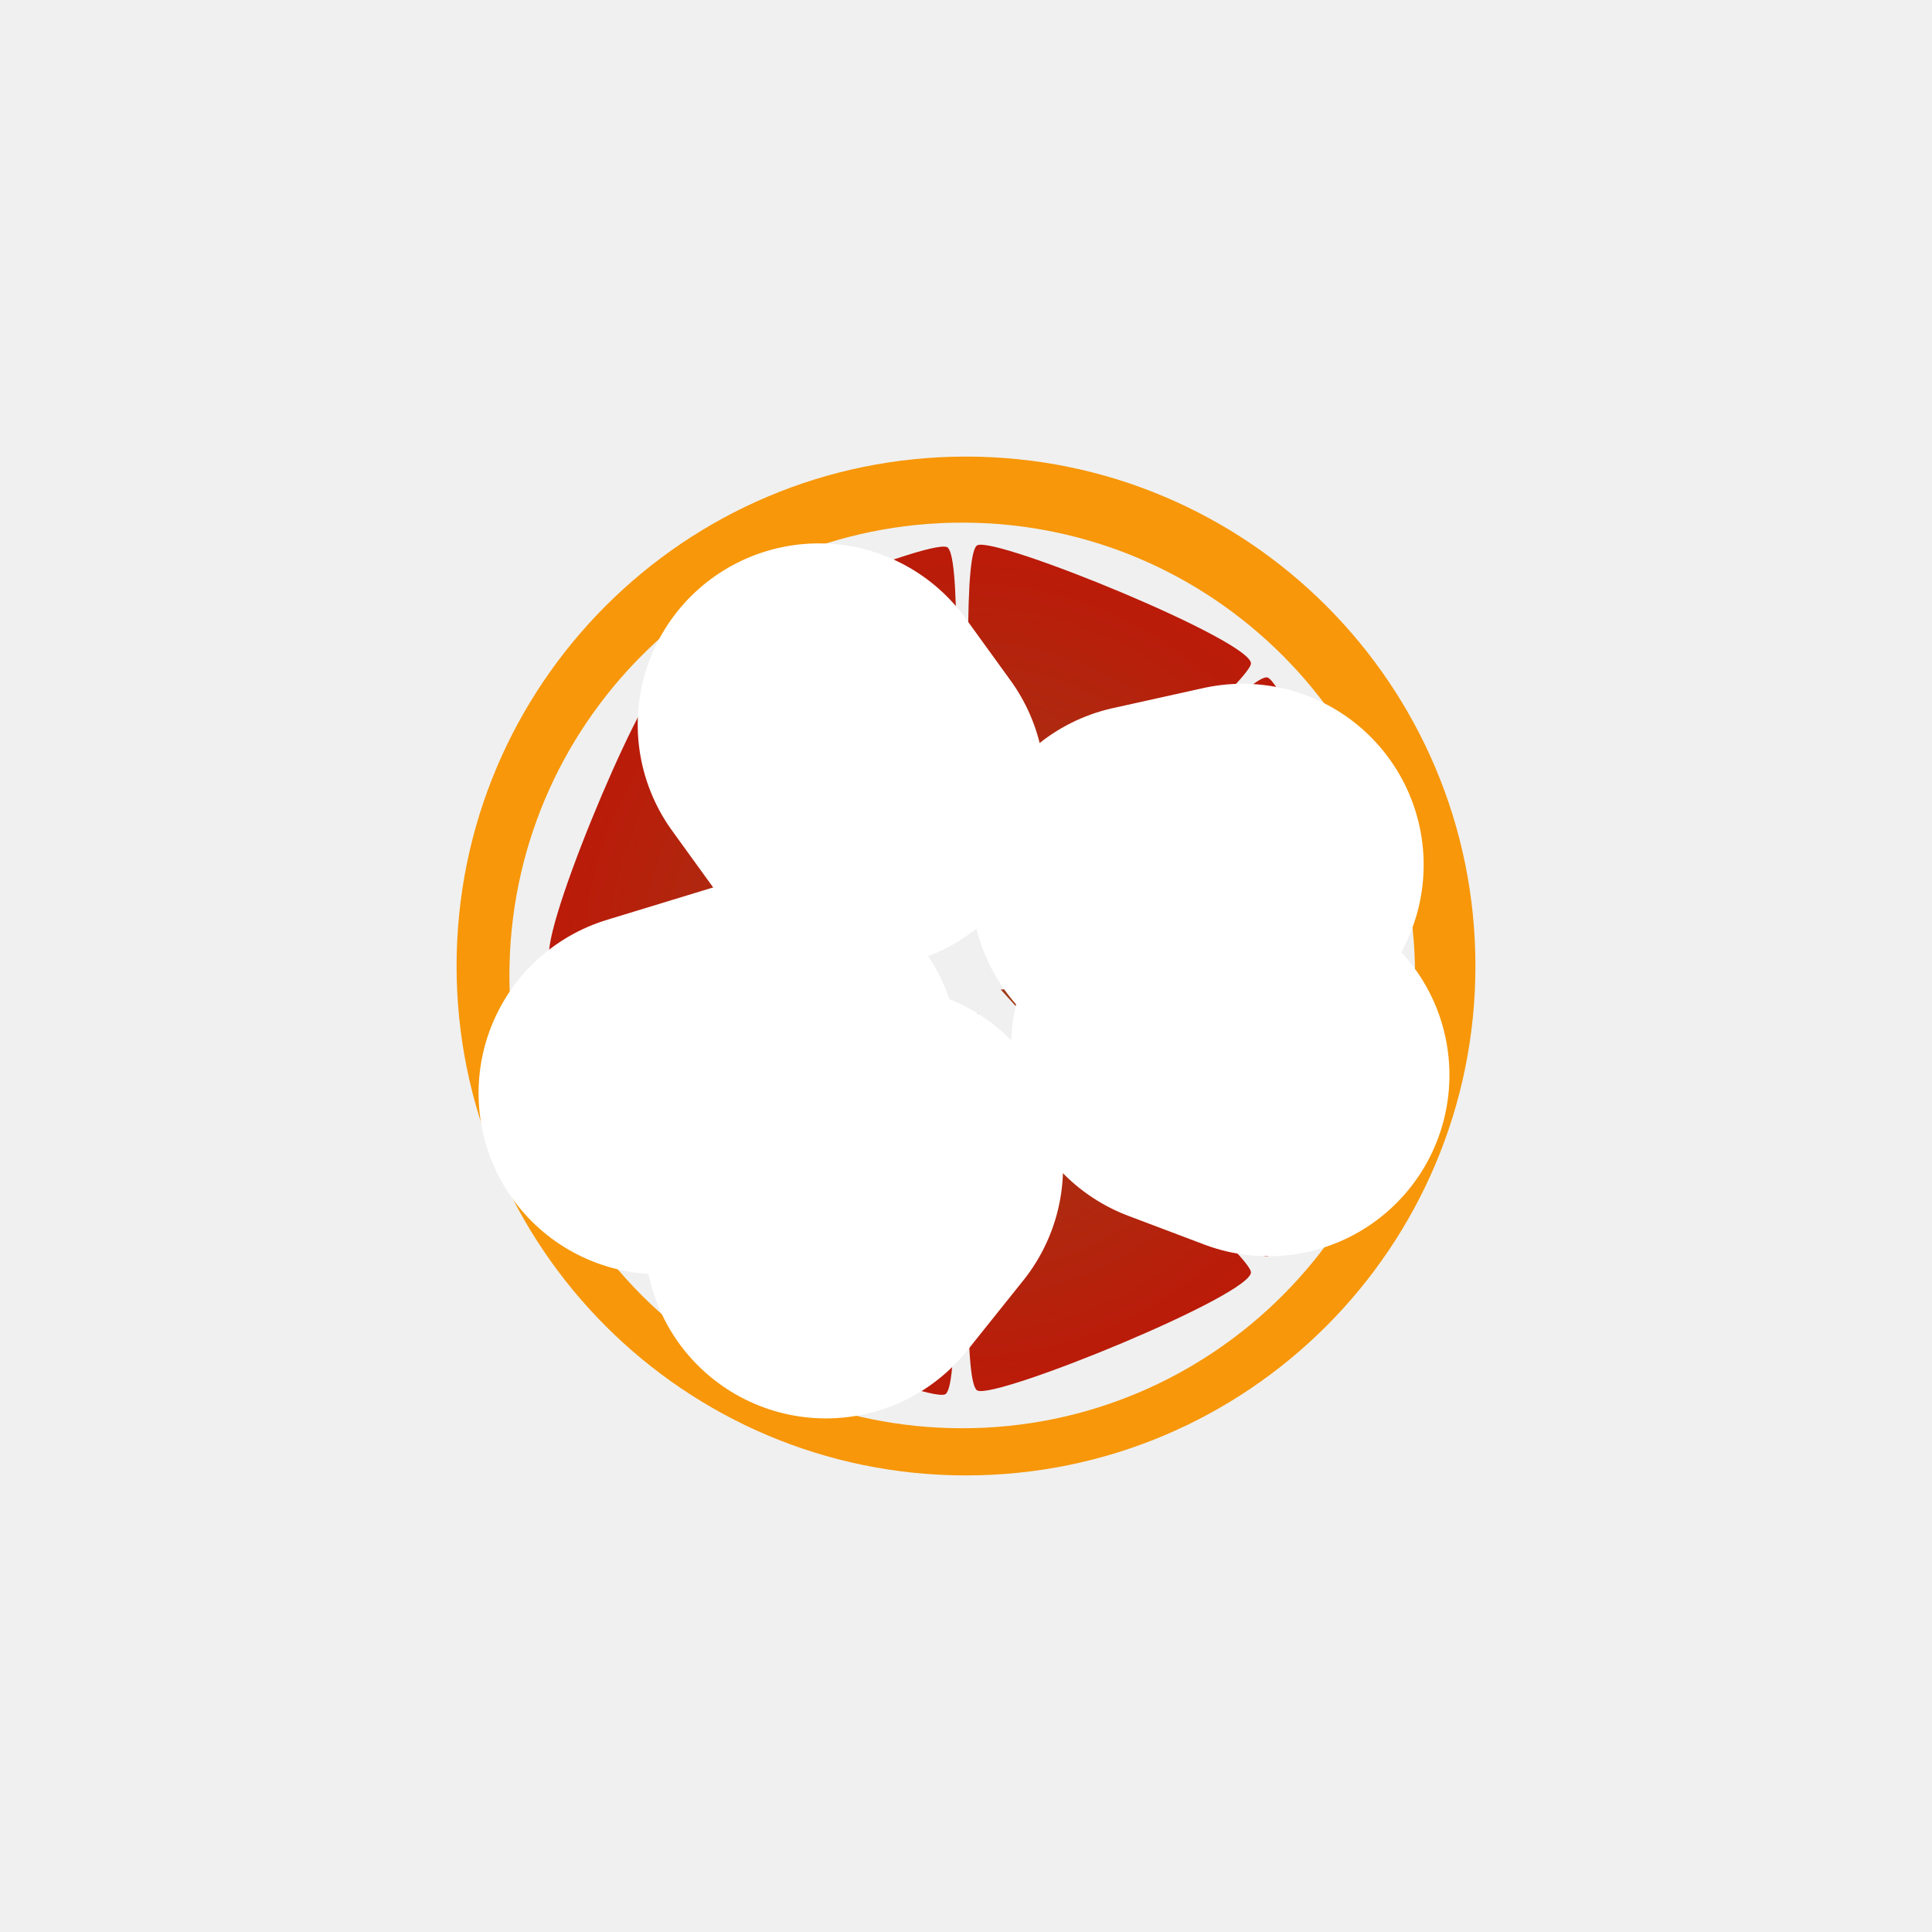
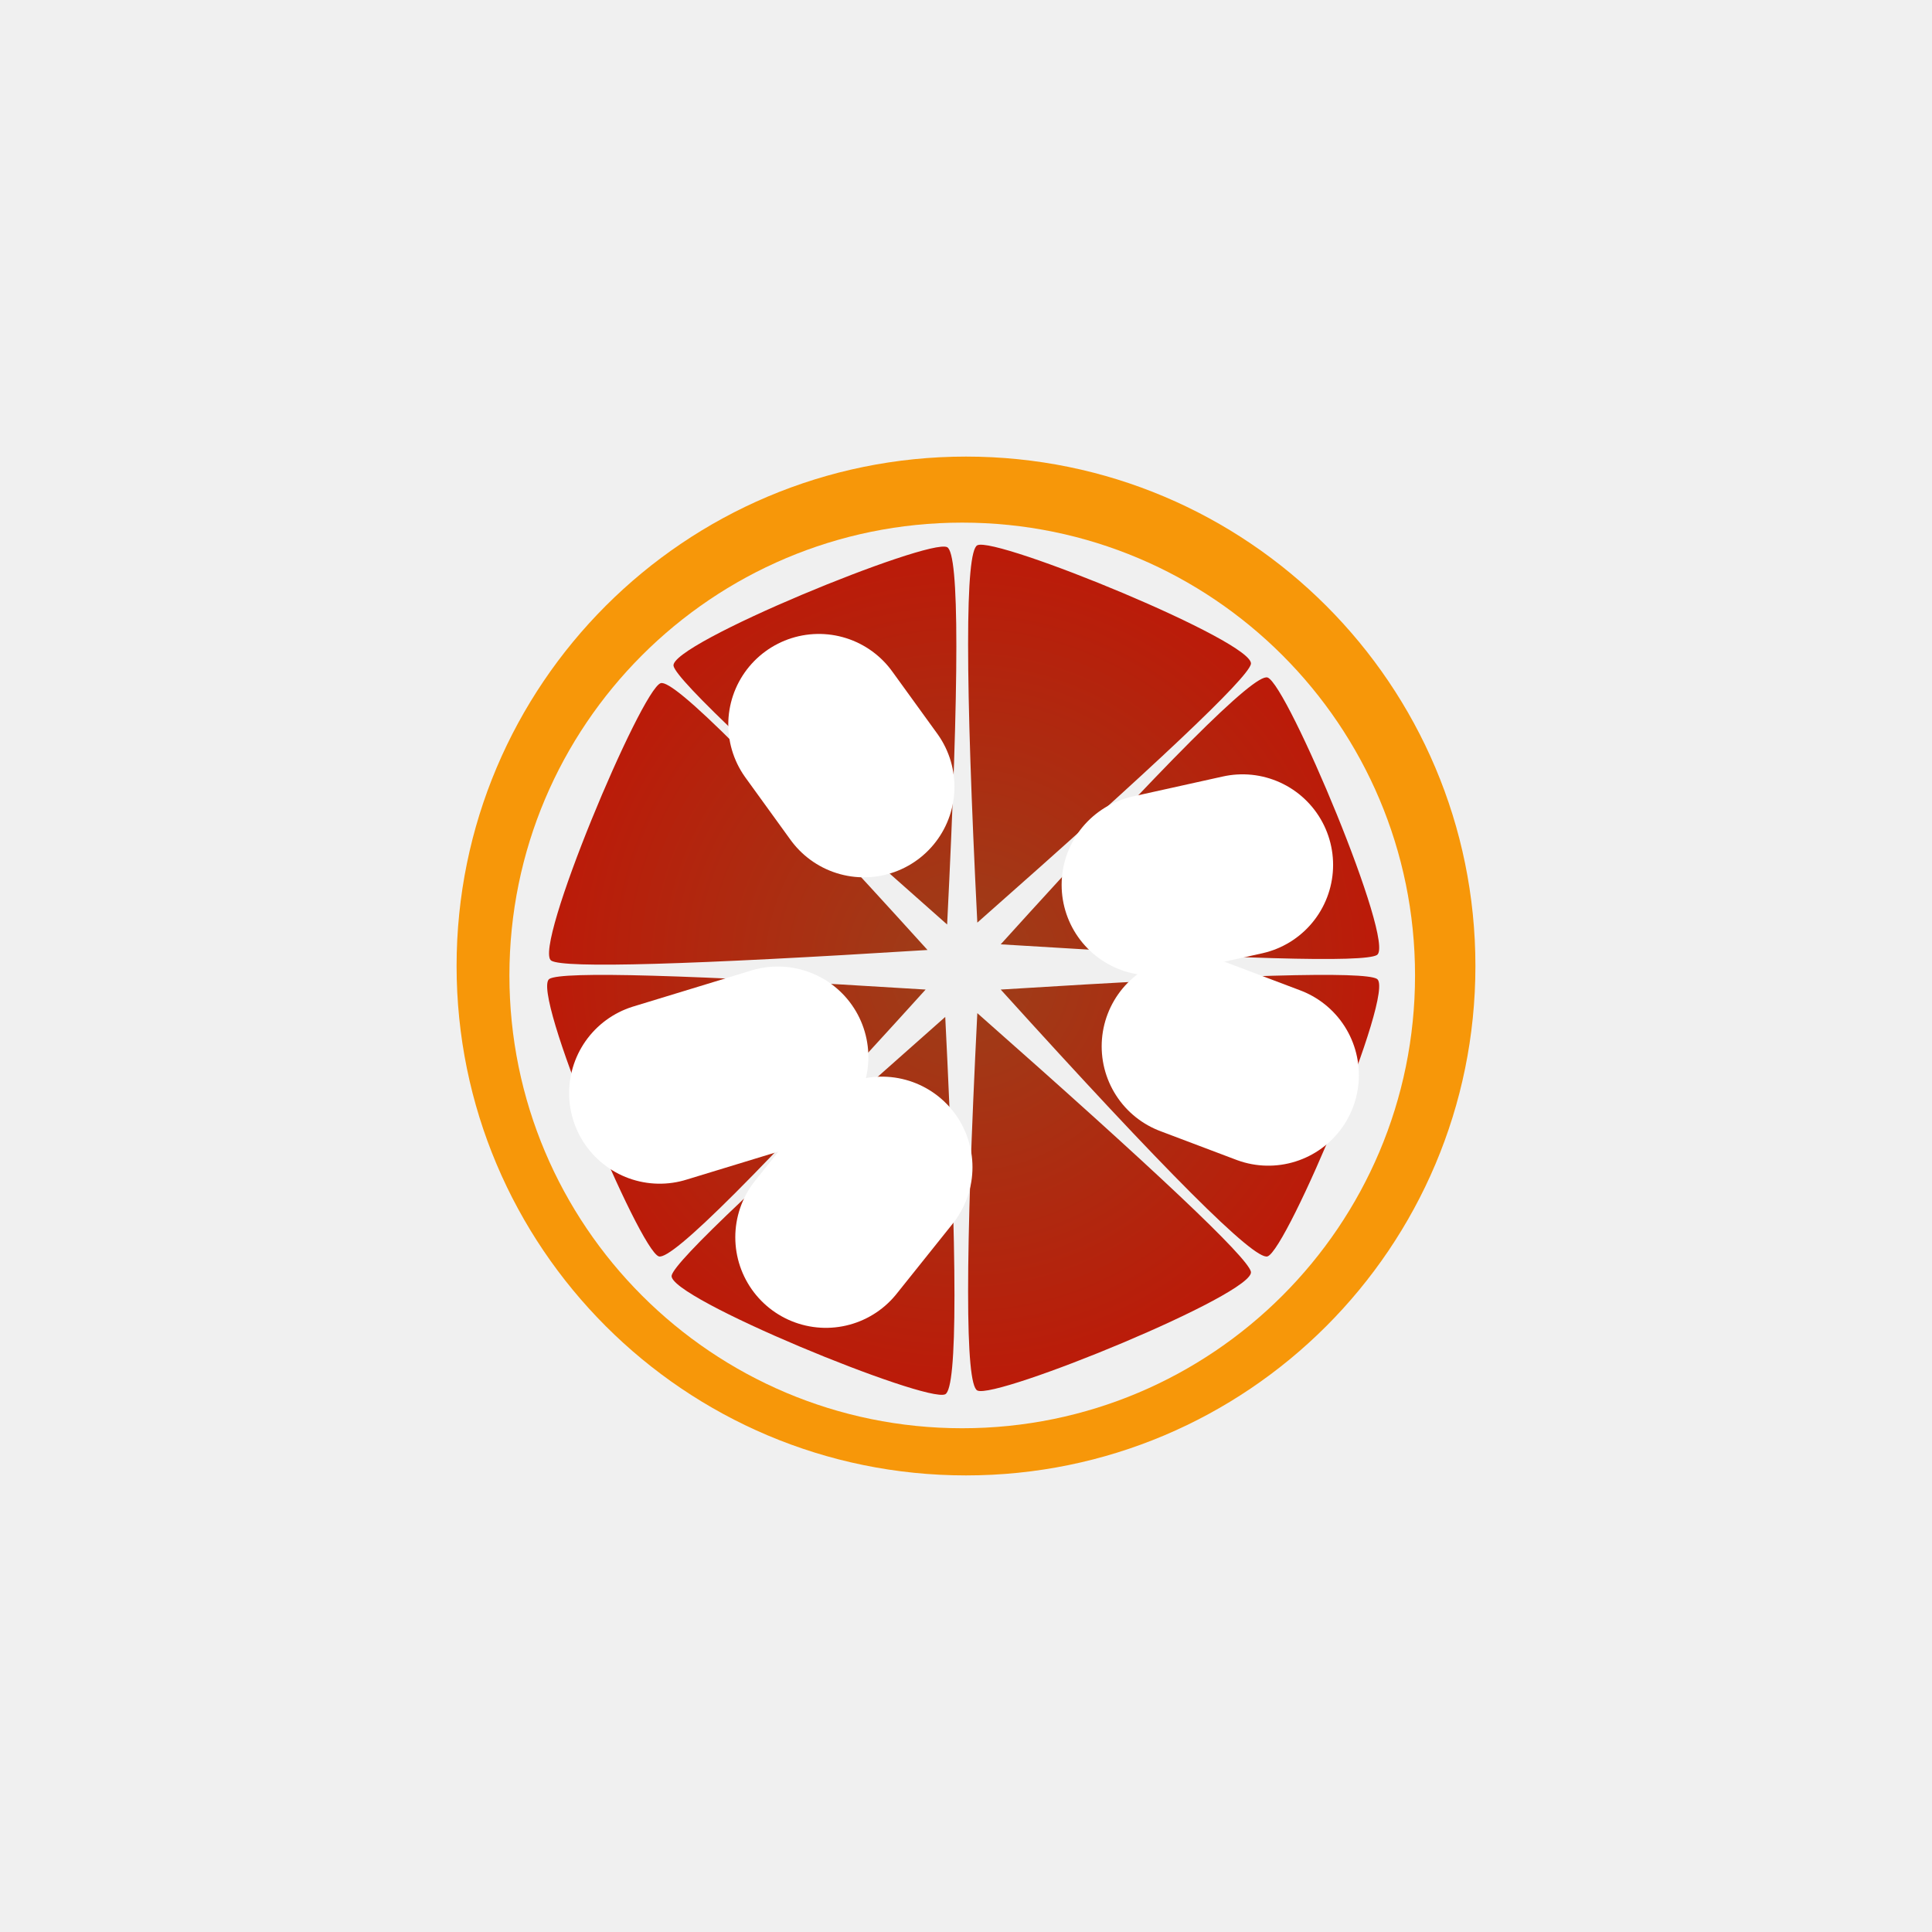
- <svg xmlns="http://www.w3.org/2000/svg" viewBox="0 0 1024 1024" width="64pt" height="64pt">
+ <svg xmlns="http://www.w3.org/2000/svg" viewBox="0 0 1024 1024" width="128pt" height="128pt">
  <circle vector-effect="non-scaling-stroke" cx="512" cy="512" r="270" fill="rgb(247,151,9)" />
  <circle vector-effect="non-scaling-stroke" cx="510" cy="517" r="240" fill="rgb(240,240,240)" />
  <radialGradient id="_rgradient_0" fx="0.5" fy="0.5" cx="0.5" cy="0.5" r="1" gradientTransform="matrix(441,0,0,450.578,290,288.711)" gradientUnits="userSpaceOnUse">
    <stop offset="1.25%" stop-opacity="1" style="stop-color:rgb(157,62,25)" />
    <stop offset="76.667%" stop-opacity="1" style="stop-color:rgb(204,7,0)" />
    <stop offset="97.5%" stop-opacity="1" style="stop-color:rgb(255,53,53)" />
  </radialGradient>
  <path d=" M 501 538.987 Q 510.772 734.08 501 738.987 C 491.228 743.894 353.175 687.547 356 675.987 Q 358.825 664.427 501 538.987 L 501 538.987 L 501 538.987 L 501 538.987 L 501 538.987 L 501 538.987 L 501 538.987 L 501 538.987 Z  M 490.6 524.486 Q 359.558 669.347 349.178 665.907 C 338.799 662.467 281.024 525.006 291.196 518.829 Q 301.367 512.652 490.6 524.486 L 490.6 524.486 L 490.6 524.486 L 490.6 524.486 L 490.6 524.486 L 490.6 524.486 L 490.6 524.486 L 490.6 524.486 Z  M 518 536.987 Q 508.228 732.08 518 736.987 C 527.772 741.894 665.825 685.547 663 673.987 Q 660.175 662.427 518 536.987 L 518 536.987 L 518 536.987 L 518 536.987 L 518 536.987 L 518 536.987 L 518 536.987 Z  M 530.4 524.486 Q 661.442 669.347 671.822 665.907 C 682.201 662.467 739.976 525.006 729.804 518.829 Q 719.633 512.652 530.4 524.486 L 530.4 524.486 L 530.4 524.486 L 530.4 524.486 L 530.4 524.486 L 530.4 524.486 Z  M 502 490.013 Q 511.772 294.92 502 290.013 C 492.228 285.106 354.175 341.453 357 353.013 Q 359.825 364.573 502 490.013 L 502 490.013 L 502 490.013 L 502 490.013 L 502 490.013 Z  M 491.6 503.514 Q 360.558 358.653 350.178 362.093 C 339.799 365.533 282.024 502.994 292.196 509.171 Q 302.367 515.348 491.6 503.514 L 491.6 503.514 L 491.6 503.514 L 491.6 503.514 Z  M 518 489.013 Q 508.228 293.92 518 289.013 C 527.772 284.106 665.825 340.453 663 352.013 Q 660.175 363.573 518 489.013 L 518 489.013 L 518 489.013 Z  M 530.4 500.514 Q 661.442 355.653 671.822 359.093 C 682.201 362.533 739.976 499.994 729.804 506.171 Q 719.633 512.348 530.4 500.514 Z " fill-rule="evenodd" fill="url(#_rgradient_0)" />
  <line x1="434" y1="384" x2="457.882" y2="417" vector-effect="non-scaling-stroke" stroke-width="16" stroke="white" stroke-opacity="100" stroke-linejoin="round" stroke-linecap="round" stroke-miterlimit="3" />
  <line x1="349.646" y1="579.382" x2="412.253" y2="560.282" vector-effect="non-scaling-stroke" stroke-width="16" stroke="white" stroke-opacity="100" stroke-linejoin="round" stroke-linecap="round" stroke-miterlimit="3" />
  <line x1="437.72" y1="655.784" x2="467.432" y2="618.645" vector-effect="non-scaling-stroke" stroke-width="16" stroke="white" stroke-opacity="100" stroke-linejoin="round" stroke-linecap="round" stroke-miterlimit="3" />
  <line x1="610.686" y1="469.024" x2="658.57" y2="458.412" vector-effect="non-scaling-stroke" stroke-width="16" stroke="white" stroke-opacity="100" stroke-linejoin="round" stroke-linecap="round" stroke-miterlimit="3" />
  <line x1="631.909" y1="554.595" x2="672.232" y2="569.832" vector-effect="non-scaling-stroke" stroke-width="16" stroke="white" stroke-opacity="100" stroke-linejoin="round" stroke-linecap="round" stroke-miterlimit="3" />
</svg>
